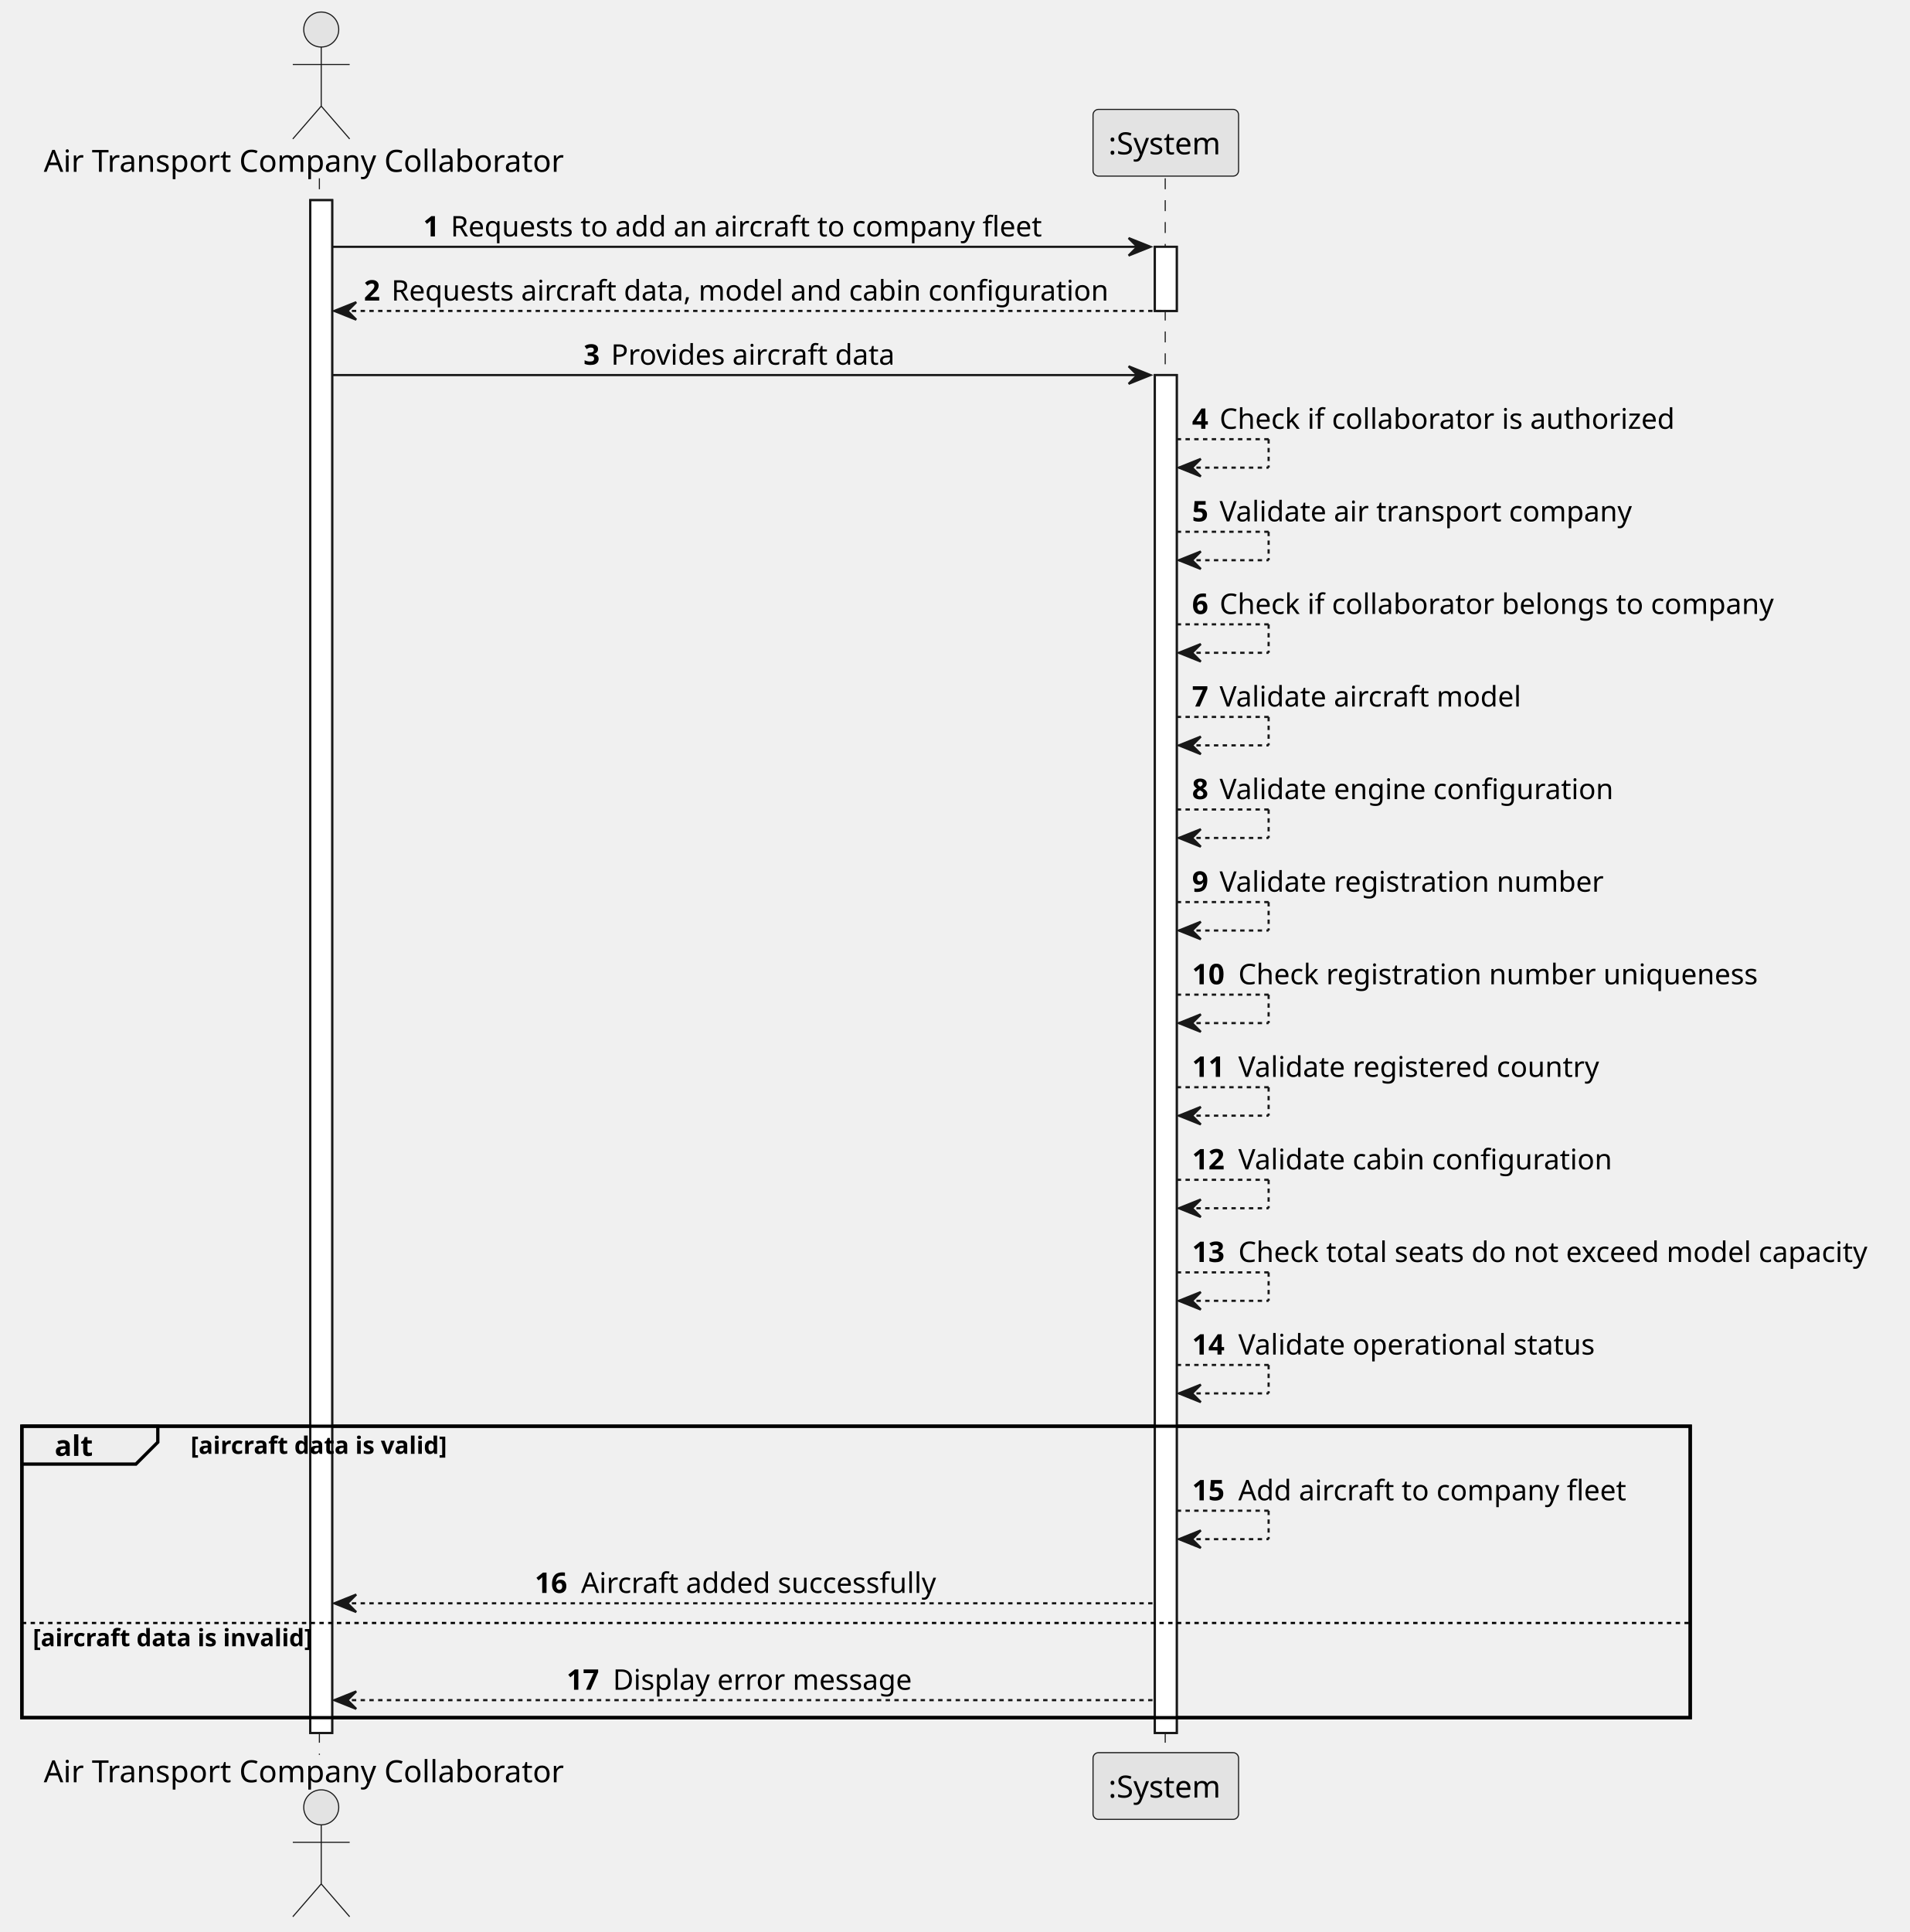
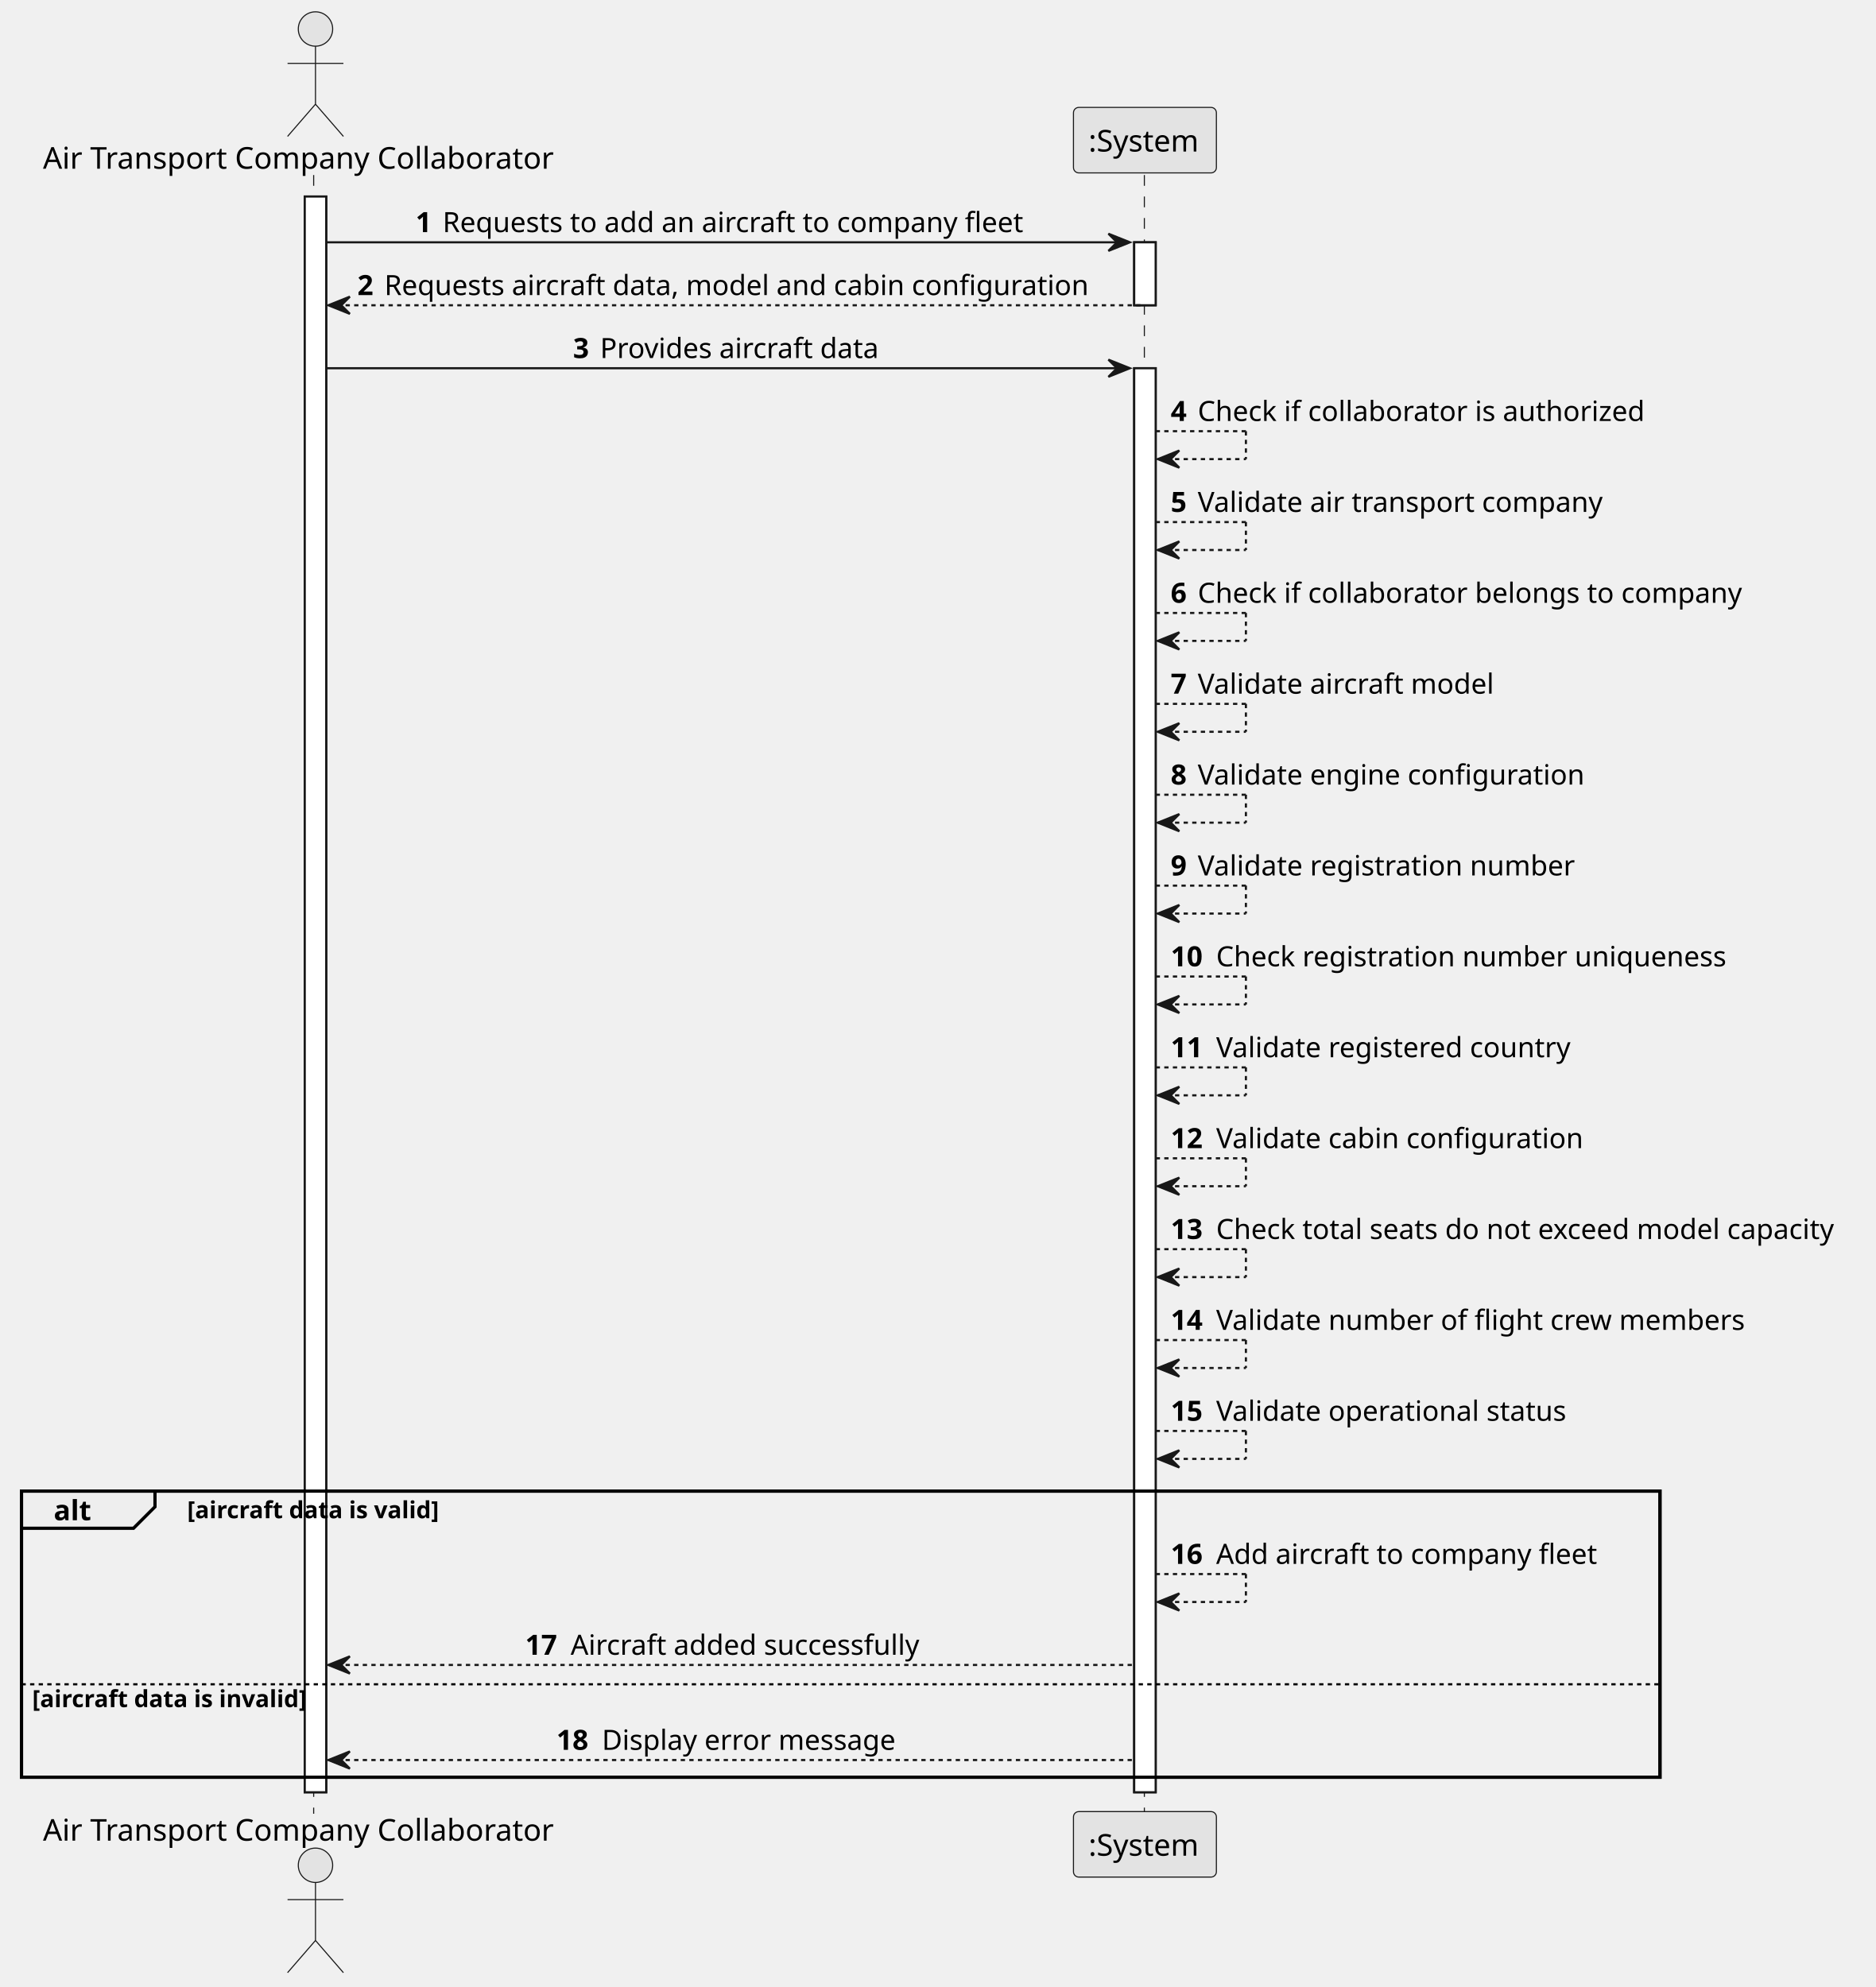
- <svg xmlns="http://www.w3.org/2000/svg" contentStyleType="text/css" data-diagram-type="SEQUENCE" height="883px" preserveAspectRatio="none" style="width:873px;height:883px;background:#FFFFFF;" version="1.1" viewBox="0 0 873 883" width="873px" zoomAndPan="magnify">
+ <svg xmlns="http://www.w3.org/2000/svg" contentStyleType="text/css" data-diagram-type="SEQUENCE" height="925px" preserveAspectRatio="none" style="width:873px;height:925px;background:#FFFFFF;" version="1.1" viewBox="0 0 873 925" width="873px" zoomAndPan="magnify">
  <defs />
  <g>
    <g>
-       <rect fill="#FFFFFF" height="700.545" style="stroke:#181818;stroke-width:1;" width="10" x="141.843" y="91.488" />
+       <rect fill="#FFFFFF" height="742.856" style="stroke:#181818;stroke-width:1;" width="10" x="141.843" y="91.488" />
    </g>
    <g>
      <rect fill="#FFFFFF" height="29.311" style="stroke:#181818;stroke-width:1;" width="10" x="527.917" y="112.799" />
    </g>
    <g>
-       <rect fill="#FFFFFF" height="620.613" style="stroke:#181818;stroke-width:1;" width="10" x="527.917" y="171.42" />
+       <rect fill="#FFFFFF" height="662.924" style="stroke:#181818;stroke-width:1;" width="10" x="527.917" y="171.42" />
    </g>
-     <rect fill="none" height="133.197" style="stroke:#000000;stroke-width:1.5;" width="762.645" x="10" y="651.836" />
+     <rect fill="none" height="133.197" style="stroke:#000000;stroke-width:1.5;" width="762.645" x="10" y="694.146" />
    <g class="participant-lifeline" data-entity-uid="part1" data-qualified-name="ATCC" id="part1-lifeline">
      <g>
-         <rect fill="#000000" fill-opacity="0" height="720.545" width="8" x="142.843" y="81.488" />
-         <line style="stroke:#181818;stroke-width:0.5;stroke-dasharray:5,5;" x1="146" x2="146" y1="81.488" y2="802.033" />
+         <rect fill="#000000" fill-opacity="0" height="762.856" width="8" x="142.843" y="81.488" />
+         <line style="stroke:#181818;stroke-width:0.5;stroke-dasharray:5,5;" x1="146" x2="146" y1="81.488" y2="844.344" />
      </g>
    </g>
    <g class="participant-lifeline" data-entity-uid="part2" data-qualified-name="System" id="part2-lifeline">
      <g>
-         <rect fill="#000000" fill-opacity="0" height="720.545" width="8" x="528.917" y="81.488" />
-         <line style="stroke:#181818;stroke-width:0.5;stroke-dasharray:5,5;" x1="532.653" x2="532.653" y1="81.488" y2="802.033" />
+         <rect fill="#000000" fill-opacity="0" height="762.856" width="8" x="528.917" y="81.488" />
+         <line style="stroke:#181818;stroke-width:0.5;stroke-dasharray:5,5;" x1="532.653" x2="532.653" y1="81.488" y2="844.344" />
      </g>
    </g>
    <g class="participant participant-head" data-entity-uid="part1" data-qualified-name="ATCC" id="part1-head">
      <text fill="#000000" font-family="sans-serif" font-size="14" lengthAdjust="spacing" textLength="247.686" x="20" y="78.535">Air Transport Company Collaborator</text>
      <ellipse cx="146.843" cy="13.5" fill="#E3E3E3" rx="8" ry="8" style="stroke:#181818;stroke-width:0.5;" />
      <path d="M146.843,21.5 L146.843,48.5 M133.843,29.5 L159.843,29.5 M146.843,48.5 L133.843,63.5 M146.843,48.5 L159.843,63.5" fill="none" style="stroke:#181818;stroke-width:0.5;" />
    </g>
    <g class="participant participant-tail" data-entity-uid="part1" data-qualified-name="ATCC" id="part1-tail">
-       <text fill="#000000" font-family="sans-serif" font-size="14" lengthAdjust="spacing" textLength="247.686" x="20" y="814.568">Air Transport Company Collaborator</text>
-       <ellipse cx="146.843" cy="826.021" fill="#E3E3E3" rx="8" ry="8" style="stroke:#181818;stroke-width:0.5;" />
-       <path d="M146.843,834.021 L146.843,861.021 M133.843,842.021 L159.843,842.021 M146.843,861.021 L133.843,876.021 M146.843,861.021 L159.843,876.021" fill="none" style="stroke:#181818;stroke-width:0.5;" />
+       <text fill="#000000" font-family="sans-serif" font-size="14" lengthAdjust="spacing" textLength="247.686" x="20" y="856.879">Air Transport Company Collaborator</text>
+       <ellipse cx="146.843" cy="868.332" fill="#E3E3E3" rx="8" ry="8" style="stroke:#181818;stroke-width:0.5;" />
+       <path d="M146.843,876.332 L146.843,903.332 M133.843,884.332 L159.843,884.332 M146.843,903.332 L133.843,918.332 M146.843,903.332 L159.843,918.332" fill="none" style="stroke:#181818;stroke-width:0.5;" />
    </g>
    <g class="participant participant-head" data-entity-uid="part2" data-qualified-name="System" id="part2-head">
      <rect fill="#E3E3E3" height="30.488" rx="2.5" ry="2.5" style="stroke:#181818;stroke-width:0.5;" width="66.527" x="499.653" y="50" />
      <text fill="#000000" font-family="sans-serif" font-size="14" lengthAdjust="spacing" textLength="52.527" x="506.653" y="70.535">:System</text>
    </g>
    <g class="participant participant-tail" data-entity-uid="part2" data-qualified-name="System" id="part2-tail">
-       <rect fill="#E3E3E3" height="30.488" rx="2.5" ry="2.5" style="stroke:#181818;stroke-width:0.5;" width="66.527" x="499.653" y="801.033" />
-       <text fill="#000000" font-family="sans-serif" font-size="14" lengthAdjust="spacing" textLength="52.527" x="506.653" y="821.568">:System</text>
+       <rect fill="#E3E3E3" height="30.488" rx="2.5" ry="2.5" style="stroke:#181818;stroke-width:0.5;" width="66.527" x="499.653" y="843.344" />
+       <text fill="#000000" font-family="sans-serif" font-size="14" lengthAdjust="spacing" textLength="52.527" x="506.653" y="863.879">:System</text>
    </g>
    <g>
-       <rect fill="#FFFFFF" height="700.545" style="stroke:#181818;stroke-width:1;" width="10" x="141.843" y="91.488" />
+       <rect fill="#FFFFFF" height="742.856" style="stroke:#181818;stroke-width:1;" width="10" x="141.843" y="91.488" />
    </g>
    <g>
      <rect fill="#FFFFFF" height="29.311" style="stroke:#181818;stroke-width:1;" width="10" x="527.917" y="112.799" />
    </g>
    <g>
-       <rect fill="#FFFFFF" height="620.613" style="stroke:#181818;stroke-width:1;" width="10" x="527.917" y="171.42" />
+       <rect fill="#FFFFFF" height="662.924" style="stroke:#181818;stroke-width:1;" width="10" x="527.917" y="171.42" />
    </g>
    <g class="message" data-entity-1="part1" data-entity-2="part2" id="msg1">
      <polygon fill="#181818" points="515.917,108.799,525.917,112.799,515.917,116.799,519.917,112.799" style="stroke:#181818;stroke-width:1;" />
      <line style="stroke:#181818;stroke-width:1;" x1="151.843" x2="521.917" y1="112.799" y2="112.799" />
      <text fill="#000000" font-family="sans-serif" font-size="13" font-weight="bold" lengthAdjust="spacing" textLength="8.576" x="193.446" y="108.057">1</text>
      <text fill="#000000" font-family="sans-serif" font-size="13" lengthAdjust="spacing" textLength="280.293" x="206.021" y="108.057">Requests to add an aircraft to company fleet</text>
    </g>
    <g class="message" data-entity-1="part2" data-entity-2="part1" id="msg2">
      <polygon fill="#181818" points="162.843,138.109,152.843,142.109,162.843,146.109,158.843,142.109" style="stroke:#181818;stroke-width:1;" />
      <line style="stroke:#181818;stroke-width:1;stroke-dasharray:2,2;" x1="156.843" x2="531.917" y1="142.109" y2="142.109" />
      <text fill="#000000" font-family="sans-serif" font-size="13" font-weight="bold" lengthAdjust="spacing" textLength="8.576" x="166.343" y="137.367">2</text>
      <text fill="#000000" font-family="sans-serif" font-size="13" lengthAdjust="spacing" textLength="339.498" x="178.919" y="137.367">Requests aircraft data, model and cabin configuration</text>
    </g>
    <g class="message" data-entity-1="part1" data-entity-2="part2" id="msg3">
      <polygon fill="#181818" points="515.917,167.42,525.917,171.42,515.917,175.42,519.917,171.42" style="stroke:#181818;stroke-width:1;" />
      <line style="stroke:#181818;stroke-width:1;" x1="151.843" x2="521.917" y1="171.42" y2="171.42" />
      <text fill="#000000" font-family="sans-serif" font-size="13" font-weight="bold" lengthAdjust="spacing" textLength="8.576" x="266.736" y="166.678">3</text>
      <text fill="#000000" font-family="sans-serif" font-size="13" lengthAdjust="spacing" textLength="133.713" x="279.311" y="166.678">Provides aircraft data</text>
    </g>
    <g class="message" data-entity-1="part2" data-entity-2="part2" id="msg4">
      <line style="stroke:#181818;stroke-width:1;stroke-dasharray:2,2;" x1="537.917" x2="579.917" y1="200.731" y2="200.731" />
      <line style="stroke:#181818;stroke-width:1;stroke-dasharray:2,2;" x1="579.917" x2="579.917" y1="200.731" y2="213.731" />
      <line style="stroke:#181818;stroke-width:1;stroke-dasharray:2,2;" x1="538.917" x2="579.917" y1="213.731" y2="213.731" />
      <polygon fill="#181818" points="548.917,209.731,538.917,213.731,548.917,217.731,544.917,213.731" style="stroke:#181818;stroke-width:1;" />
      <text fill="#000000" font-family="sans-serif" font-size="13" font-weight="bold" lengthAdjust="spacing" textLength="8.576" x="544.917" y="195.988">4</text>
      <text fill="#000000" font-family="sans-serif" font-size="13" lengthAdjust="spacing" textLength="218.226" x="557.493" y="195.988">Check if collaborator is authorized</text>
    </g>
    <g class="message" data-entity-1="part2" data-entity-2="part2" id="msg5">
      <line style="stroke:#181818;stroke-width:1;stroke-dasharray:2,2;" x1="537.917" x2="579.917" y1="243.041" y2="243.041" />
      <line style="stroke:#181818;stroke-width:1;stroke-dasharray:2,2;" x1="579.917" x2="579.917" y1="243.041" y2="256.041" />
      <line style="stroke:#181818;stroke-width:1;stroke-dasharray:2,2;" x1="538.917" x2="579.917" y1="256.041" y2="256.041" />
      <polygon fill="#181818" points="548.917,252.041,538.917,256.041,548.917,260.041,544.917,256.041" style="stroke:#181818;stroke-width:1;" />
      <text fill="#000000" font-family="sans-serif" font-size="13" font-weight="bold" lengthAdjust="spacing" textLength="8.576" x="544.917" y="238.299">5</text>
      <text fill="#000000" font-family="sans-serif" font-size="13" lengthAdjust="spacing" textLength="194.664" x="557.493" y="238.299">Validate air transport company</text>
    </g>
    <g class="message" data-entity-1="part2" data-entity-2="part2" id="msg6">
      <line style="stroke:#181818;stroke-width:1;stroke-dasharray:2,2;" x1="537.917" x2="579.917" y1="285.352" y2="285.352" />
      <line style="stroke:#181818;stroke-width:1;stroke-dasharray:2,2;" x1="579.917" x2="579.917" y1="285.352" y2="298.352" />
      <line style="stroke:#181818;stroke-width:1;stroke-dasharray:2,2;" x1="538.917" x2="579.917" y1="298.352" y2="298.352" />
      <polygon fill="#181818" points="548.917,294.352,538.917,298.352,548.917,302.352,544.917,298.352" style="stroke:#181818;stroke-width:1;" />
      <text fill="#000000" font-family="sans-serif" font-size="13" font-weight="bold" lengthAdjust="spacing" textLength="8.576" x="544.917" y="280.609">6</text>
      <text fill="#000000" font-family="sans-serif" font-size="13" lengthAdjust="spacing" textLength="263.656" x="557.493" y="280.609">Check if collaborator belongs to company</text>
    </g>
    <g class="message" data-entity-1="part2" data-entity-2="part2" id="msg7">
      <line style="stroke:#181818;stroke-width:1;stroke-dasharray:2,2;" x1="537.917" x2="579.917" y1="327.662" y2="327.662" />
      <line style="stroke:#181818;stroke-width:1;stroke-dasharray:2,2;" x1="579.917" x2="579.917" y1="327.662" y2="340.662" />
      <line style="stroke:#181818;stroke-width:1;stroke-dasharray:2,2;" x1="538.917" x2="579.917" y1="340.662" y2="340.662" />
      <polygon fill="#181818" points="548.917,336.662,538.917,340.662,548.917,344.662,544.917,340.662" style="stroke:#181818;stroke-width:1;" />
      <text fill="#000000" font-family="sans-serif" font-size="13" font-weight="bold" lengthAdjust="spacing" textLength="8.576" x="544.917" y="322.92">7</text>
      <text fill="#000000" font-family="sans-serif" font-size="13" lengthAdjust="spacing" textLength="143.248" x="557.493" y="322.92">Validate aircraft model</text>
    </g>
    <g class="message" data-entity-1="part2" data-entity-2="part2" id="msg8">
      <line style="stroke:#181818;stroke-width:1;stroke-dasharray:2,2;" x1="537.917" x2="579.917" y1="369.973" y2="369.973" />
      <line style="stroke:#181818;stroke-width:1;stroke-dasharray:2,2;" x1="579.917" x2="579.917" y1="369.973" y2="382.973" />
      <line style="stroke:#181818;stroke-width:1;stroke-dasharray:2,2;" x1="538.917" x2="579.917" y1="382.973" y2="382.973" />
      <polygon fill="#181818" points="548.917,378.973,538.917,382.973,548.917,386.973,544.917,382.973" style="stroke:#181818;stroke-width:1;" />
      <text fill="#000000" font-family="sans-serif" font-size="13" font-weight="bold" lengthAdjust="spacing" textLength="8.576" x="544.917" y="365.231">8</text>
      <text fill="#000000" font-family="sans-serif" font-size="13" lengthAdjust="spacing" textLength="185.967" x="557.493" y="365.231">Validate engine configuration</text>
    </g>
    <g class="message" data-entity-1="part2" data-entity-2="part2" id="msg9">
      <line style="stroke:#181818;stroke-width:1;stroke-dasharray:2,2;" x1="537.917" x2="579.917" y1="412.283" y2="412.283" />
      <line style="stroke:#181818;stroke-width:1;stroke-dasharray:2,2;" x1="579.917" x2="579.917" y1="412.283" y2="425.283" />
      <line style="stroke:#181818;stroke-width:1;stroke-dasharray:2,2;" x1="538.917" x2="579.917" y1="425.283" y2="425.283" />
      <polygon fill="#181818" points="548.917,421.283,538.917,425.283,548.917,429.283,544.917,425.283" style="stroke:#181818;stroke-width:1;" />
      <text fill="#000000" font-family="sans-serif" font-size="13" font-weight="bold" lengthAdjust="spacing" textLength="8.576" x="544.917" y="407.541">9</text>
      <text fill="#000000" font-family="sans-serif" font-size="13" lengthAdjust="spacing" textLength="180.991" x="557.493" y="407.541">Validate registration number</text>
    </g>
    <g class="message" data-entity-1="part2" data-entity-2="part2" id="msg10">
      <line style="stroke:#181818;stroke-width:1;stroke-dasharray:2,2;" x1="537.917" x2="579.917" y1="454.594" y2="454.594" />
      <line style="stroke:#181818;stroke-width:1;stroke-dasharray:2,2;" x1="579.917" x2="579.917" y1="454.594" y2="467.594" />
      <line style="stroke:#181818;stroke-width:1;stroke-dasharray:2,2;" x1="538.917" x2="579.917" y1="467.594" y2="467.594" />
      <polygon fill="#181818" points="548.917,463.594,538.917,467.594,548.917,471.594,544.917,467.594" style="stroke:#181818;stroke-width:1;" />
      <text fill="#000000" font-family="sans-serif" font-size="13" font-weight="bold" lengthAdjust="spacing" textLength="17.151" x="544.917" y="449.852">10</text>
      <text fill="#000000" font-family="sans-serif" font-size="13" lengthAdjust="spacing" textLength="244.956" x="566.068" y="449.852">Check registration number uniqueness</text>
    </g>
    <g class="message" data-entity-1="part2" data-entity-2="part2" id="msg11">
      <line style="stroke:#181818;stroke-width:1;stroke-dasharray:2,2;" x1="537.917" x2="579.917" y1="496.904" y2="496.904" />
      <line style="stroke:#181818;stroke-width:1;stroke-dasharray:2,2;" x1="579.917" x2="579.917" y1="496.904" y2="509.904" />
      <line style="stroke:#181818;stroke-width:1;stroke-dasharray:2,2;" x1="538.917" x2="579.917" y1="509.904" y2="509.904" />
      <polygon fill="#181818" points="548.917,505.904,538.917,509.904,548.917,513.904,544.917,509.904" style="stroke:#181818;stroke-width:1;" />
      <text fill="#000000" font-family="sans-serif" font-size="13" font-weight="bold" lengthAdjust="spacing" textLength="17.151" x="544.917" y="492.162">11</text>
      <text fill="#000000" font-family="sans-serif" font-size="13" lengthAdjust="spacing" textLength="170.542" x="566.068" y="492.162">Validate registered country</text>
    </g>
    <g class="message" data-entity-1="part2" data-entity-2="part2" id="msg12">
      <line style="stroke:#181818;stroke-width:1;stroke-dasharray:2,2;" x1="537.917" x2="579.917" y1="539.215" y2="539.215" />
      <line style="stroke:#181818;stroke-width:1;stroke-dasharray:2,2;" x1="579.917" x2="579.917" y1="539.215" y2="552.215" />
      <line style="stroke:#181818;stroke-width:1;stroke-dasharray:2,2;" x1="538.917" x2="579.917" y1="552.215" y2="552.215" />
      <polygon fill="#181818" points="548.917,548.215,538.917,552.215,548.917,556.215,544.917,552.215" style="stroke:#181818;stroke-width:1;" />
      <text fill="#000000" font-family="sans-serif" font-size="13" font-weight="bold" lengthAdjust="spacing" textLength="17.151" x="544.917" y="534.473">12</text>
      <text fill="#000000" font-family="sans-serif" font-size="13" lengthAdjust="spacing" textLength="177.328" x="566.068" y="534.473">Validate cabin configuration</text>
    </g>
    <g class="message" data-entity-1="part2" data-entity-2="part2" id="msg13">
      <line style="stroke:#181818;stroke-width:1;stroke-dasharray:2,2;" x1="537.917" x2="579.917" y1="581.525" y2="581.525" />
      <line style="stroke:#181818;stroke-width:1;stroke-dasharray:2,2;" x1="579.917" x2="579.917" y1="581.525" y2="594.525" />
      <line style="stroke:#181818;stroke-width:1;stroke-dasharray:2,2;" x1="538.917" x2="579.917" y1="594.525" y2="594.525" />
      <polygon fill="#181818" points="548.917,590.525,538.917,594.525,548.917,598.525,544.917,594.525" style="stroke:#181818;stroke-width:1;" />
      <text fill="#000000" font-family="sans-serif" font-size="13" font-weight="bold" lengthAdjust="spacing" textLength="17.151" x="544.917" y="576.783">13</text>
      <text fill="#000000" font-family="sans-serif" font-size="13" lengthAdjust="spacing" textLength="300.739" x="566.068" y="576.783">Check total seats do not exceed model capacity</text>
    </g>
    <g class="message" data-entity-1="part2" data-entity-2="part2" id="msg14">
      <line style="stroke:#181818;stroke-width:1;stroke-dasharray:2,2;" x1="537.917" x2="579.917" y1="623.836" y2="623.836" />
      <line style="stroke:#181818;stroke-width:1;stroke-dasharray:2,2;" x1="579.917" x2="579.917" y1="623.836" y2="636.836" />
      <line style="stroke:#181818;stroke-width:1;stroke-dasharray:2,2;" x1="538.917" x2="579.917" y1="636.836" y2="636.836" />
      <polygon fill="#181818" points="548.917,632.836,538.917,636.836,548.917,640.836,544.917,636.836" style="stroke:#181818;stroke-width:1;" />
      <text fill="#000000" font-family="sans-serif" font-size="13" font-weight="bold" lengthAdjust="spacing" textLength="17.151" x="544.917" y="619.094">14</text>
-       <text fill="#000000" font-family="sans-serif" font-size="13" lengthAdjust="spacing" textLength="168.632" x="566.068" y="619.094">Validate operational status</text>
+       <text fill="#000000" font-family="sans-serif" font-size="13" lengthAdjust="spacing" textLength="254.465" x="566.068" y="619.094">Validate number of flight crew members</text>
    </g>
-     <path d="M10,651.836 L72.139,651.836 L72.139,659.146 L62.139,669.146 L10,669.146 L10,651.836" fill="#EEEEEE" style="stroke:#000000;stroke-width:1.5;" />
-     <rect fill="none" height="133.197" style="stroke:#000000;stroke-width:1.5;" width="762.645" x="10" y="651.836" />
-     <text fill="#000000" font-family="sans-serif" font-size="13" font-weight="bold" lengthAdjust="spacing" textLength="17.139" x="25" y="665.404">alt</text>
-     <text fill="#000000" font-family="sans-serif" font-size="11" font-weight="bold" lengthAdjust="spacing" textLength="122.327" x="87.139" y="664.471">[aircraft data is valid]</text>
    <g class="message" data-entity-1="part2" data-entity-2="part2" id="msg15">
-       <line style="stroke:#181818;stroke-width:1;stroke-dasharray:2,2;" x1="537.917" x2="579.917" y1="690.457" y2="690.457" />
-       <line style="stroke:#181818;stroke-width:1;stroke-dasharray:2,2;" x1="579.917" x2="579.917" y1="690.457" y2="703.457" />
-       <line style="stroke:#181818;stroke-width:1;stroke-dasharray:2,2;" x1="538.917" x2="579.917" y1="703.457" y2="703.457" />
-       <polygon fill="#181818" points="548.917,699.457,538.917,703.457,548.917,707.457,544.917,703.457" style="stroke:#181818;stroke-width:1;" />
-       <text fill="#000000" font-family="sans-serif" font-size="13" font-weight="bold" lengthAdjust="spacing" textLength="17.151" x="544.917" y="685.715">15</text>
-       <text fill="#000000" font-family="sans-serif" font-size="13" lengthAdjust="spacing" textLength="184.577" x="566.068" y="685.715">Add aircraft to company fleet</text>
+       <line style="stroke:#181818;stroke-width:1;stroke-dasharray:2,2;" x1="537.917" x2="579.917" y1="666.146" y2="666.146" />
+       <line style="stroke:#181818;stroke-width:1;stroke-dasharray:2,2;" x1="579.917" x2="579.917" y1="666.146" y2="679.146" />
+       <line style="stroke:#181818;stroke-width:1;stroke-dasharray:2,2;" x1="538.917" x2="579.917" y1="679.146" y2="679.146" />
+       <polygon fill="#181818" points="548.917,675.146,538.917,679.146,548.917,683.146,544.917,679.146" style="stroke:#181818;stroke-width:1;" />
+       <text fill="#000000" font-family="sans-serif" font-size="13" font-weight="bold" lengthAdjust="spacing" textLength="17.151" x="544.917" y="661.404">15</text>
+       <text fill="#000000" font-family="sans-serif" font-size="13" lengthAdjust="spacing" textLength="168.632" x="566.068" y="661.404">Validate operational status</text>
    </g>
-     <g class="message" data-entity-1="part2" data-entity-2="part1" id="msg16">
-       <polygon fill="#181818" points="162.843,728.768,152.843,732.768,162.843,736.768,158.843,732.768" style="stroke:#181818;stroke-width:1;" />
-       <line style="stroke:#181818;stroke-width:1;stroke-dasharray:2,2;" x1="156.843" x2="526.917" y1="732.768" y2="732.768" />
-       <text fill="#000000" font-family="sans-serif" font-size="13" font-weight="bold" lengthAdjust="spacing" textLength="17.151" x="244.452" y="728.025">16</text>
-       <text fill="#000000" font-family="sans-serif" font-size="13" lengthAdjust="spacing" textLength="169.705" x="265.603" y="728.025">Aircraft added successfully</text>
+     <path d="M10,694.146 L72.139,694.146 L72.139,701.457 L62.139,711.457 L10,711.457 L10,694.146" fill="#EEEEEE" style="stroke:#000000;stroke-width:1.5;" />
+     <rect fill="none" height="133.197" style="stroke:#000000;stroke-width:1.5;" width="762.645" x="10" y="694.146" />
+     <text fill="#000000" font-family="sans-serif" font-size="13" font-weight="bold" lengthAdjust="spacing" textLength="17.139" x="25" y="707.715">alt</text>
+     <text fill="#000000" font-family="sans-serif" font-size="11" font-weight="bold" lengthAdjust="spacing" textLength="122.327" x="87.139" y="706.781">[aircraft data is valid]</text>
+     <g class="message" data-entity-1="part2" data-entity-2="part2" id="msg16">
+       <line style="stroke:#181818;stroke-width:1;stroke-dasharray:2,2;" x1="537.917" x2="579.917" y1="732.768" y2="732.768" />
+       <line style="stroke:#181818;stroke-width:1;stroke-dasharray:2,2;" x1="579.917" x2="579.917" y1="732.768" y2="745.768" />
+       <line style="stroke:#181818;stroke-width:1;stroke-dasharray:2,2;" x1="538.917" x2="579.917" y1="745.768" y2="745.768" />
+       <polygon fill="#181818" points="548.917,741.768,538.917,745.768,548.917,749.768,544.917,745.768" style="stroke:#181818;stroke-width:1;" />
+       <text fill="#000000" font-family="sans-serif" font-size="13" font-weight="bold" lengthAdjust="spacing" textLength="17.151" x="544.917" y="728.025">16</text>
+       <text fill="#000000" font-family="sans-serif" font-size="13" lengthAdjust="spacing" textLength="184.577" x="566.068" y="728.025">Add aircraft to company fleet</text>
    </g>
-     <line style="stroke:#000000;stroke-width:1;stroke-dasharray:2,2;" x1="10" x2="772.645" y1="741.768" y2="741.768" />
-     <text fill="#000000" font-family="sans-serif" font-size="11" font-weight="bold" lengthAdjust="spacing" textLength="133.128" x="15" y="752.402">[aircraft data is invalid]</text>
    <g class="message" data-entity-1="part2" data-entity-2="part1" id="msg17">
-       <polygon fill="#181818" points="162.843,773.033,152.843,777.033,162.843,781.033,158.843,777.033" style="stroke:#181818;stroke-width:1;" />
-       <line style="stroke:#181818;stroke-width:1;stroke-dasharray:2,2;" x1="156.843" x2="526.917" y1="777.033" y2="777.033" />
-       <text fill="#000000" font-family="sans-serif" font-size="13" font-weight="bold" lengthAdjust="spacing" textLength="17.151" x="259.001" y="772.291">17</text>
-       <text fill="#000000" font-family="sans-serif" font-size="13" lengthAdjust="spacing" textLength="140.607" x="280.152" y="772.291">Display error message</text>
+       <polygon fill="#181818" points="162.843,771.078,152.843,775.078,162.843,779.078,158.843,775.078" style="stroke:#181818;stroke-width:1;" />
+       <line style="stroke:#181818;stroke-width:1;stroke-dasharray:2,2;" x1="156.843" x2="526.917" y1="775.078" y2="775.078" />
+       <text fill="#000000" font-family="sans-serif" font-size="13" font-weight="bold" lengthAdjust="spacing" textLength="17.151" x="244.452" y="770.336">17</text>
+       <text fill="#000000" font-family="sans-serif" font-size="13" lengthAdjust="spacing" textLength="169.705" x="265.603" y="770.336">Aircraft added successfully</text>
+     </g>
+     <line style="stroke:#000000;stroke-width:1;stroke-dasharray:2,2;" x1="10" x2="772.645" y1="784.078" y2="784.078" />
+     <text fill="#000000" font-family="sans-serif" font-size="11" font-weight="bold" lengthAdjust="spacing" textLength="133.128" x="15" y="794.713">[aircraft data is invalid]</text>
+     <g class="message" data-entity-1="part2" data-entity-2="part1" id="msg18">
+       <polygon fill="#181818" points="162.843,815.344,152.843,819.344,162.843,823.344,158.843,819.344" style="stroke:#181818;stroke-width:1;" />
+       <line style="stroke:#181818;stroke-width:1;stroke-dasharray:2,2;" x1="156.843" x2="526.917" y1="819.344" y2="819.344" />
+       <text fill="#000000" font-family="sans-serif" font-size="13" font-weight="bold" lengthAdjust="spacing" textLength="17.151" x="259.001" y="814.602">18</text>
+       <text fill="#000000" font-family="sans-serif" font-size="13" lengthAdjust="spacing" textLength="140.607" x="280.152" y="814.602">Display error message</text>
    </g>
  </g>
</svg>
